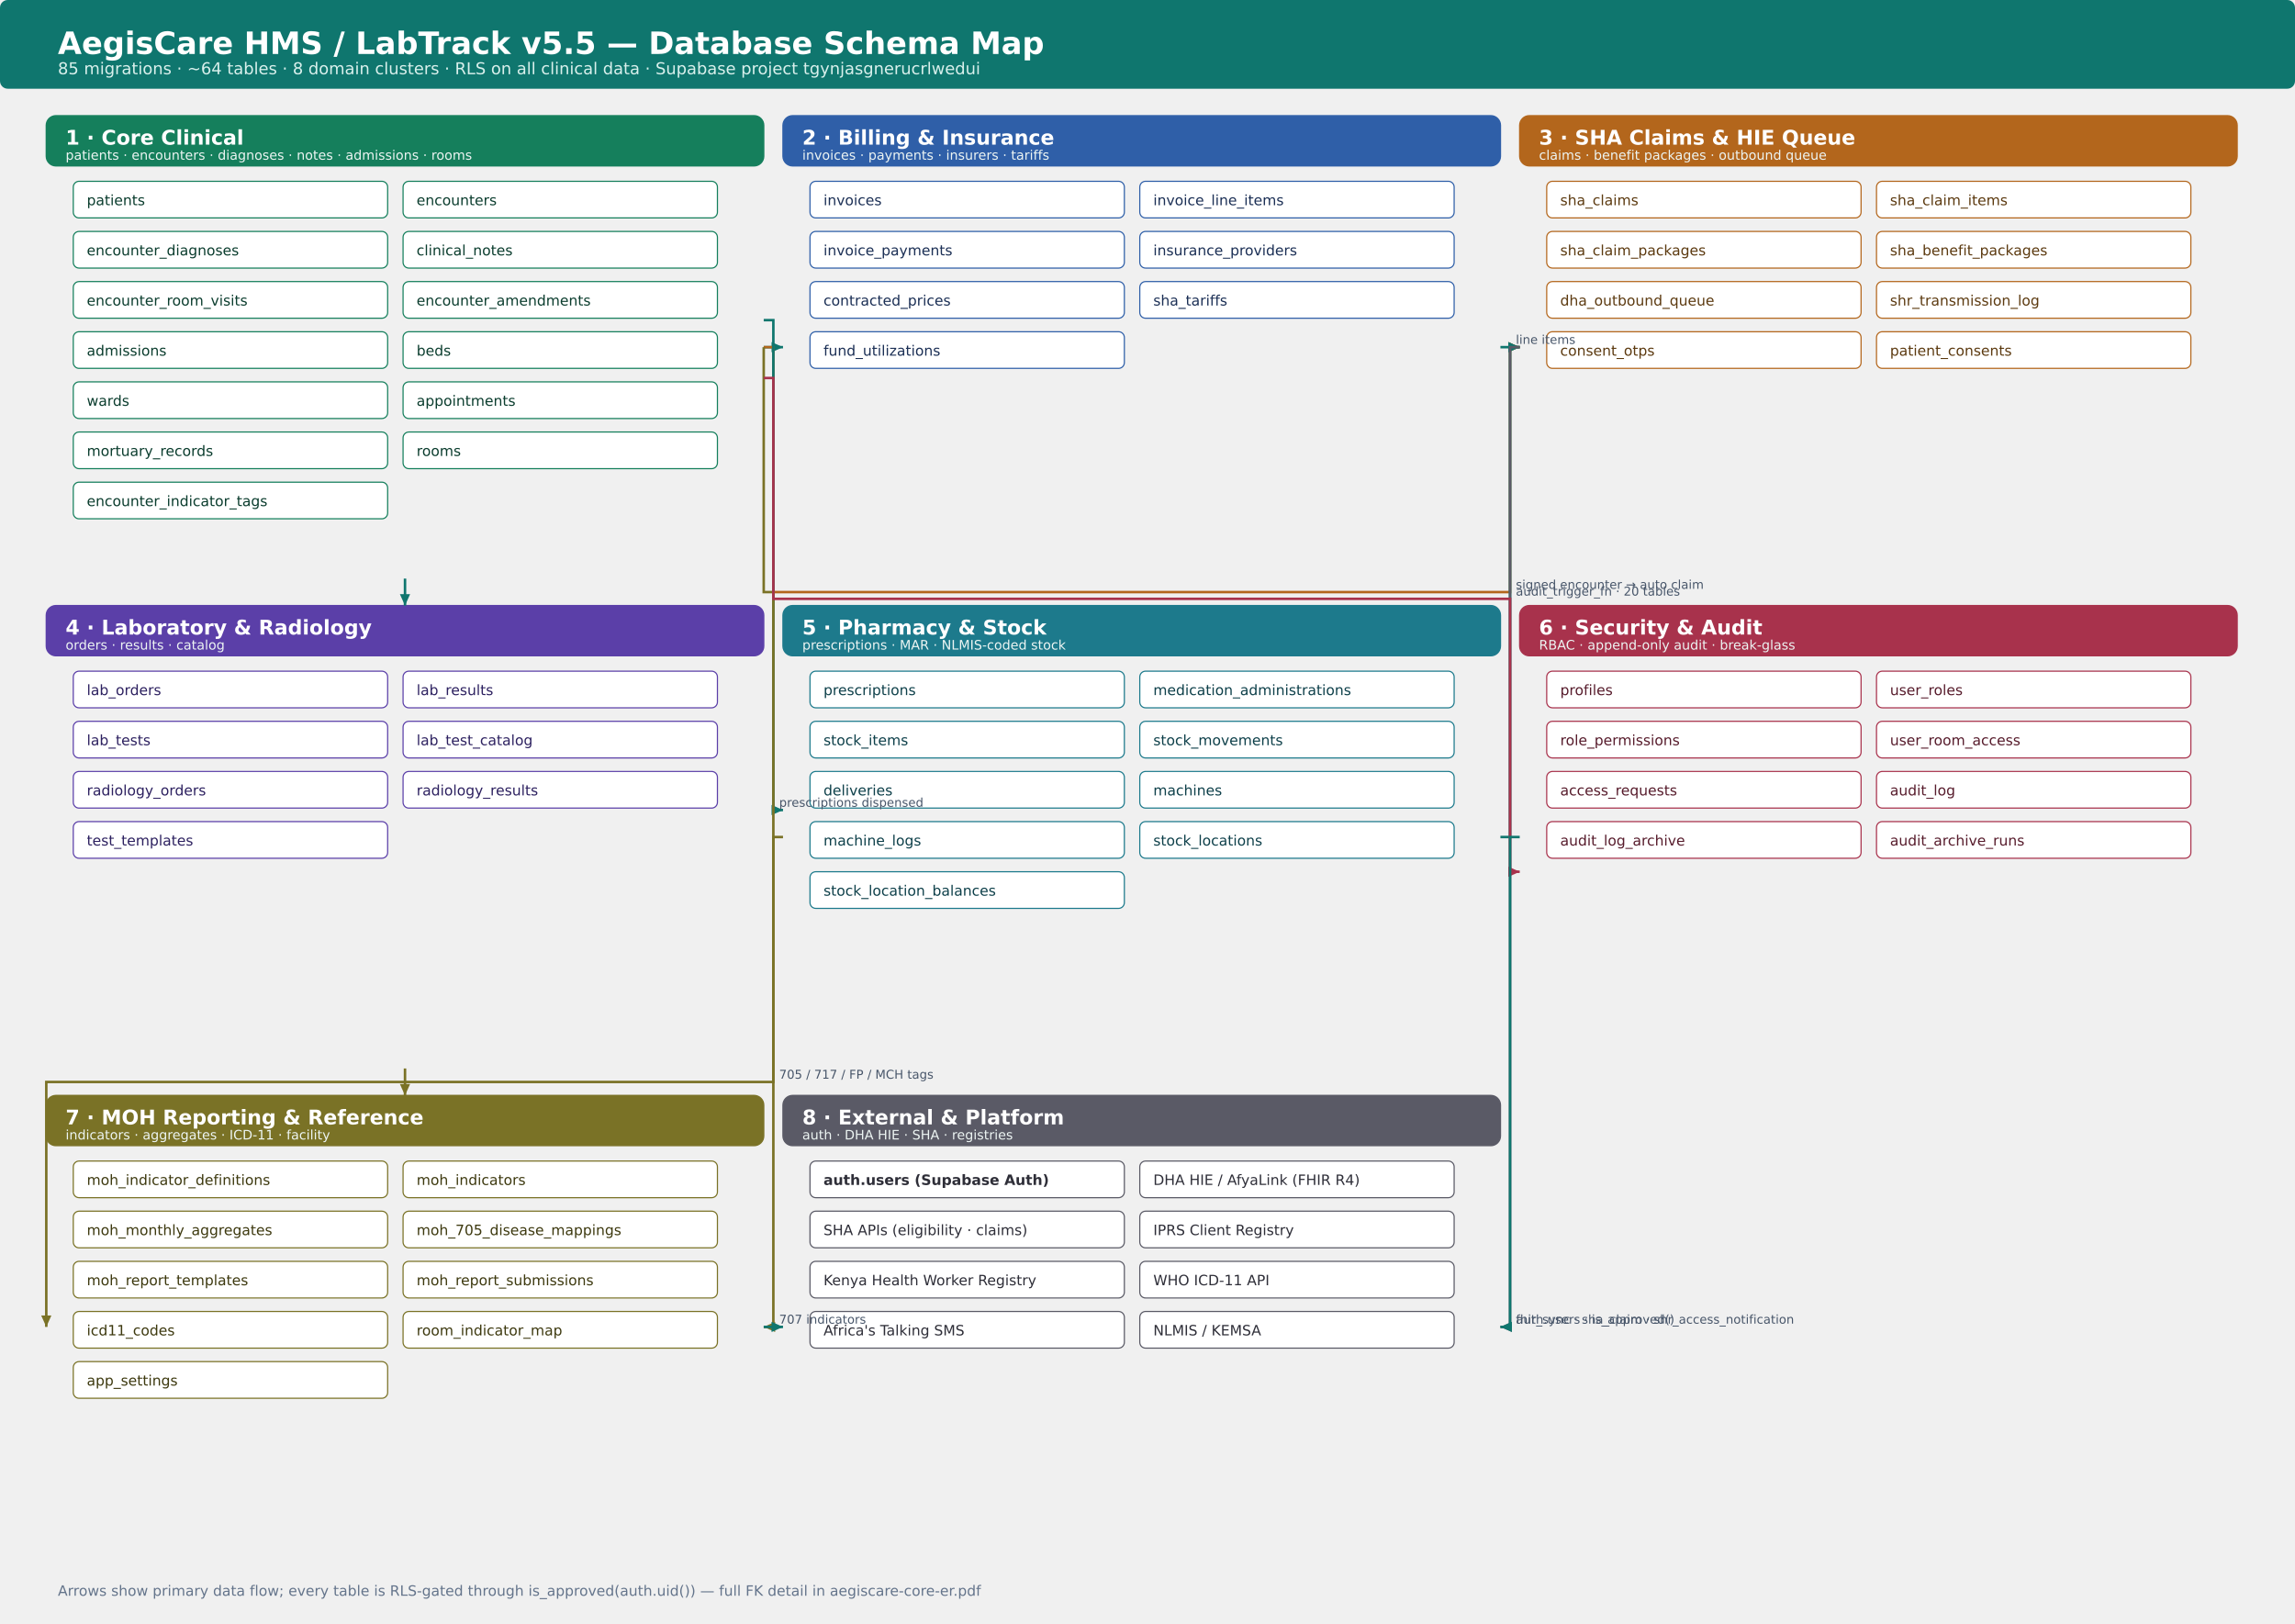
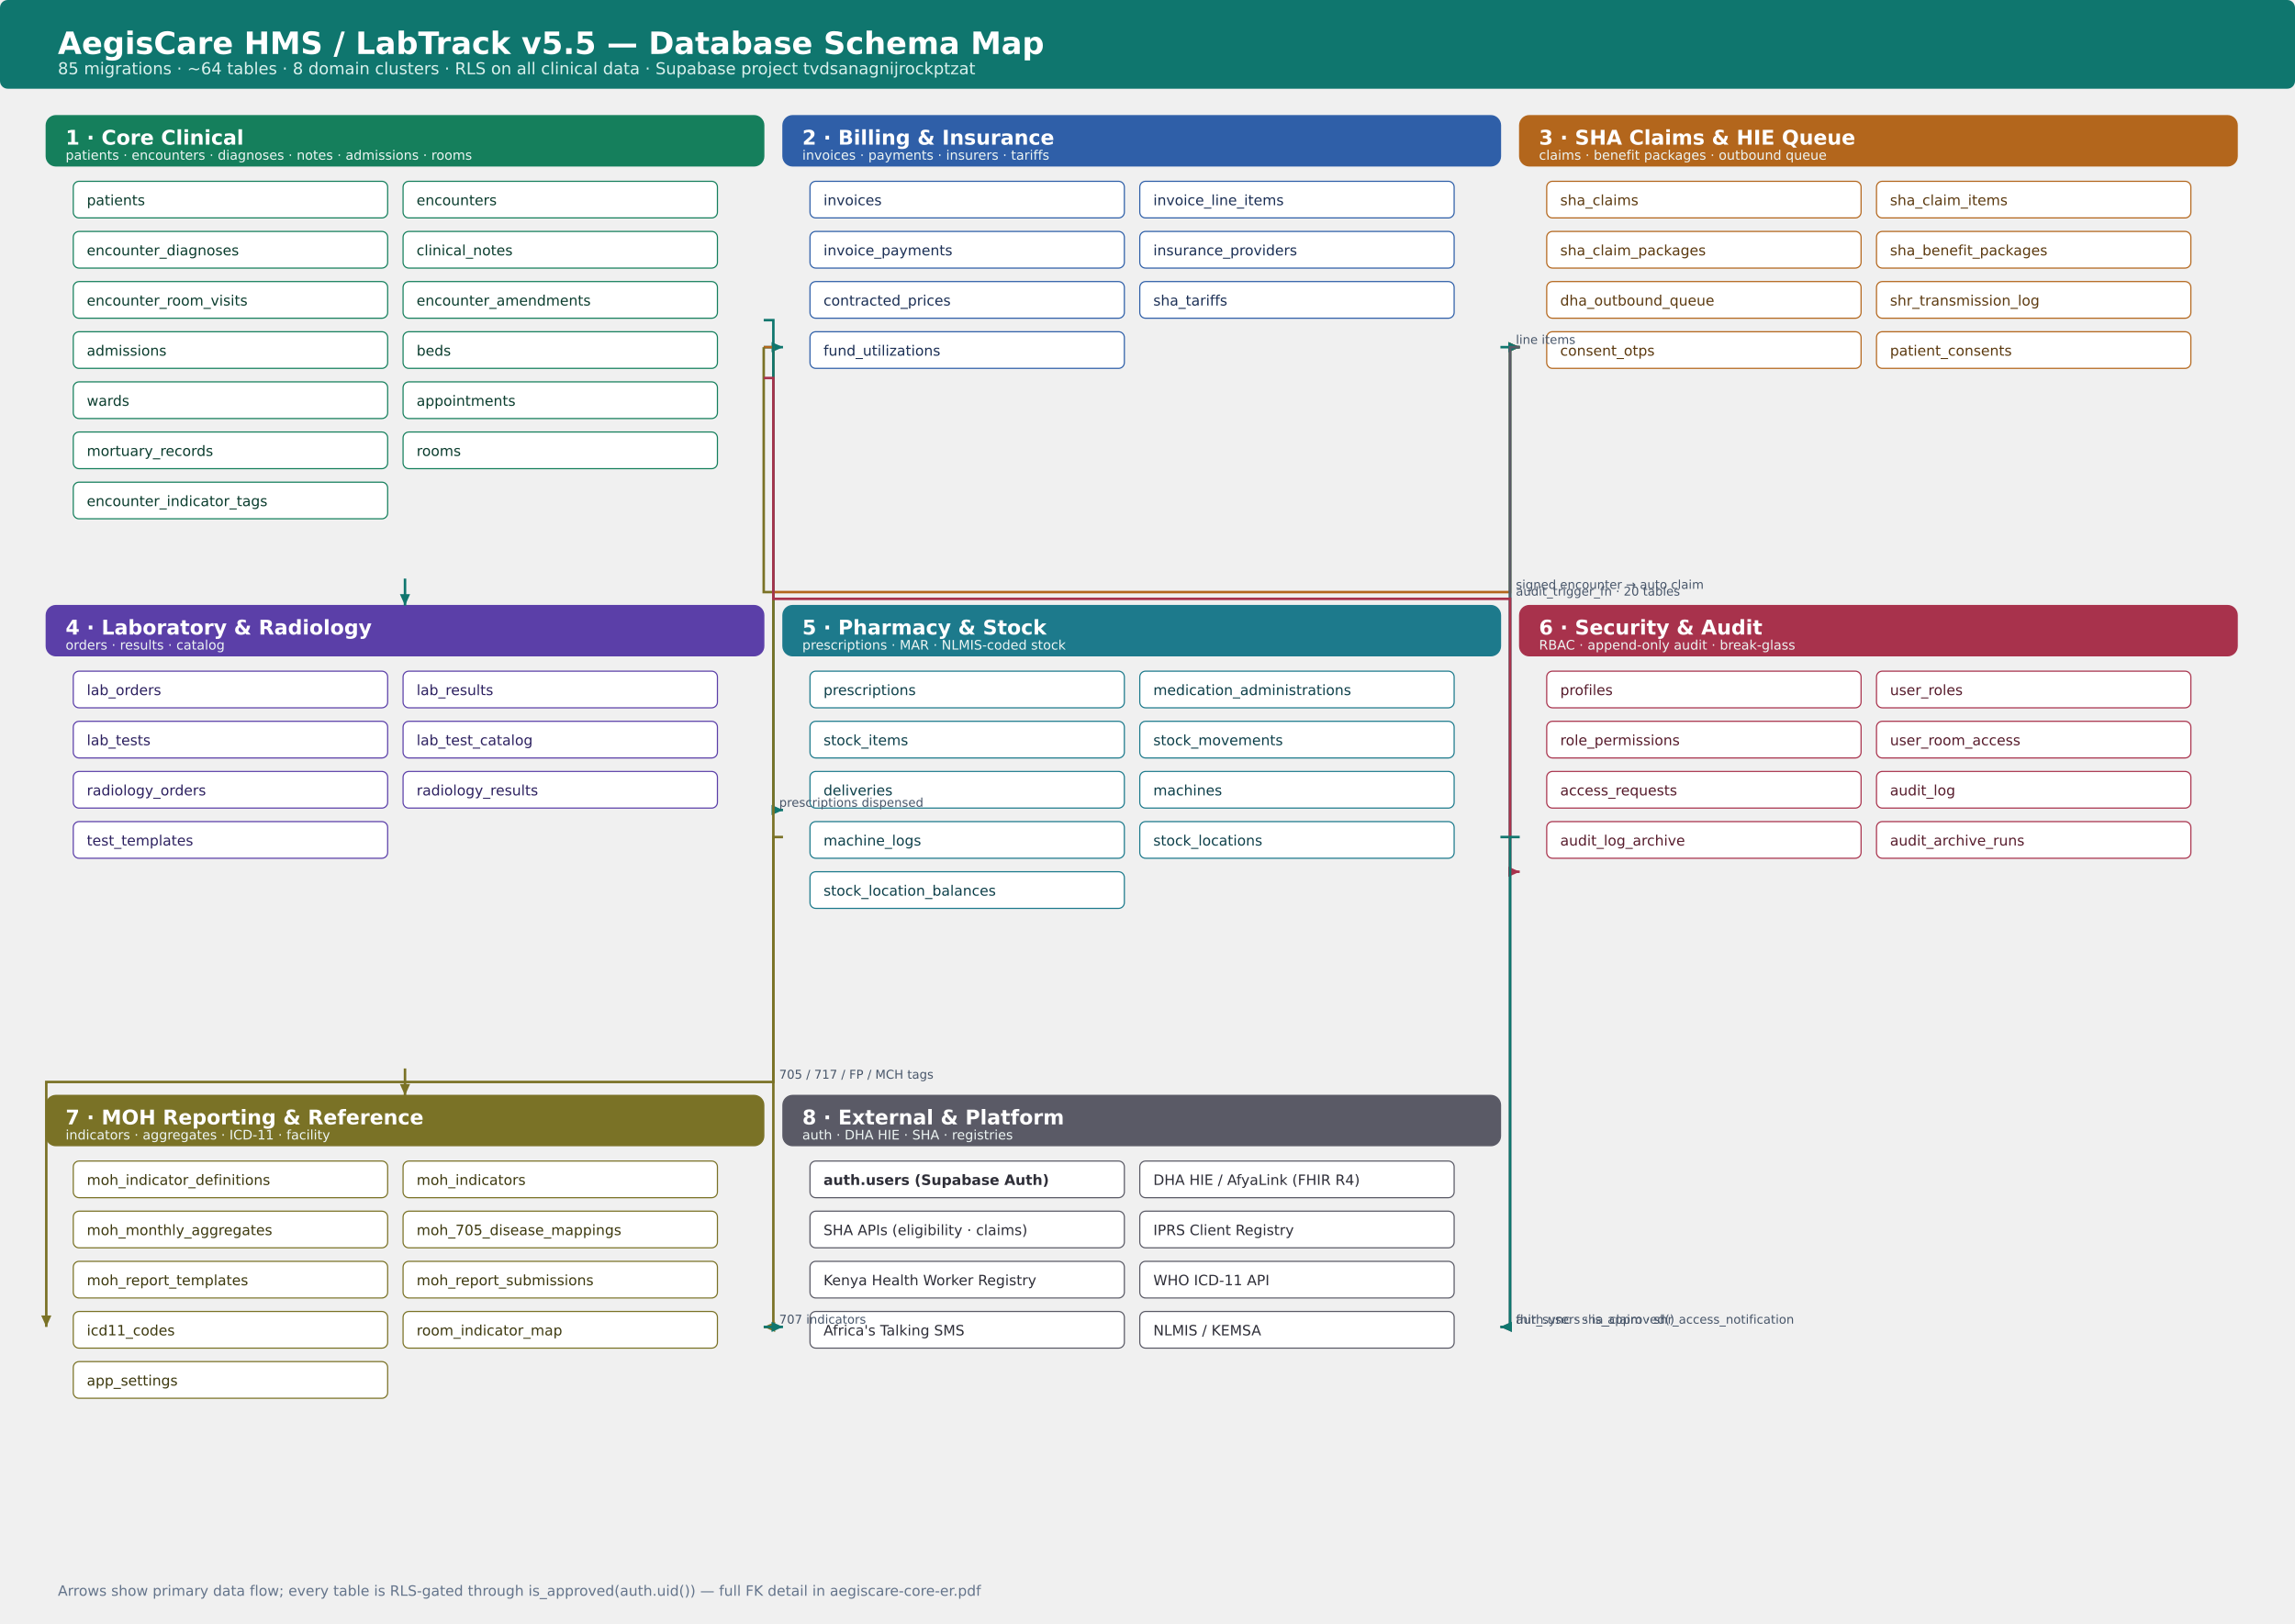
<svg xmlns="http://www.w3.org/2000/svg" width="1190" height="842" viewBox="0 0 1190 842" font-family="DejaVu Sans, sans-serif">
  <rect x="0" y="0" width="1190" height="46" rx="4" fill="#0F766E" />
  <text x="30" y="28" font-size="16" fill="#fff" font-weight="bold">AegisCare HMS / LabTrack v5.5 — Database Schema Map</text>
-   <text x="30" y="38.5" font-size="8.5" fill="#D9F0EC" font-weight="normal">85 migrations · ~64 tables · 8 domain clusters · RLS on all clinical data · Supabase project tgynjasgnerucrlwedui</text>
+   <text x="30" y="38.5" font-size="8.5" fill="#D9F0EC" font-weight="normal">85 migrations · ~64 tables · 8 domain clusters · RLS on all clinical data · Supabase project tvdsanagnijrockptzat</text>
  <rect x="24" y="60" width="372" height="26" rx="5" fill="#157F5C" stroke="#157F5C" stroke-width="0.7" />
  <text x="34" y="75" font-size="10.5" fill="#FFFFFF" font-weight="bold">1 · Core Clinical</text>
  <text x="34" y="82.8" font-size="6.8" fill="#EDF5F3" font-weight="normal">patients · encounters · diagnoses · notes · admissions · rooms</text>
  <rect x="38" y="94" width="163" height="19" rx="3" fill="#FFFFFF" stroke="#157F5C" stroke-width="0.6" />
  <text x="45" y="106.4" font-size="7.4" fill="#0B3D2E" font-weight="normal">patients</text>
  <rect x="209" y="94" width="163" height="19" rx="3" fill="#FFFFFF" stroke="#157F5C" stroke-width="0.6" />
  <text x="216" y="106.4" font-size="7.4" fill="#0B3D2E" font-weight="normal">encounters</text>
  <rect x="38" y="120" width="163" height="19" rx="3" fill="#FFFFFF" stroke="#157F5C" stroke-width="0.6" />
  <text x="45" y="132.4" font-size="7.4" fill="#0B3D2E" font-weight="normal">encounter_diagnoses</text>
  <rect x="209" y="120" width="163" height="19" rx="3" fill="#FFFFFF" stroke="#157F5C" stroke-width="0.6" />
  <text x="216" y="132.4" font-size="7.4" fill="#0B3D2E" font-weight="normal">clinical_notes</text>
  <rect x="38" y="146" width="163" height="19" rx="3" fill="#FFFFFF" stroke="#157F5C" stroke-width="0.6" />
  <text x="45" y="158.4" font-size="7.4" fill="#0B3D2E" font-weight="normal">encounter_room_visits</text>
  <rect x="209" y="146" width="163" height="19" rx="3" fill="#FFFFFF" stroke="#157F5C" stroke-width="0.6" />
  <text x="216" y="158.4" font-size="7.4" fill="#0B3D2E" font-weight="normal">encounter_amendments</text>
  <rect x="38" y="172" width="163" height="19" rx="3" fill="#FFFFFF" stroke="#157F5C" stroke-width="0.6" />
  <text x="45" y="184.4" font-size="7.4" fill="#0B3D2E" font-weight="normal">admissions</text>
  <rect x="209" y="172" width="163" height="19" rx="3" fill="#FFFFFF" stroke="#157F5C" stroke-width="0.6" />
  <text x="216" y="184.4" font-size="7.4" fill="#0B3D2E" font-weight="normal">beds</text>
  <rect x="38" y="198" width="163" height="19" rx="3" fill="#FFFFFF" stroke="#157F5C" stroke-width="0.6" />
  <text x="45" y="210.4" font-size="7.4" fill="#0B3D2E" font-weight="normal">wards</text>
  <rect x="209" y="198" width="163" height="19" rx="3" fill="#FFFFFF" stroke="#157F5C" stroke-width="0.6" />
  <text x="216" y="210.4" font-size="7.4" fill="#0B3D2E" font-weight="normal">appointments</text>
  <rect x="38" y="224" width="163" height="19" rx="3" fill="#FFFFFF" stroke="#157F5C" stroke-width="0.6" />
  <text x="45" y="236.4" font-size="7.4" fill="#0B3D2E" font-weight="normal">mortuary_records</text>
  <rect x="209" y="224" width="163" height="19" rx="3" fill="#FFFFFF" stroke="#157F5C" stroke-width="0.6" />
  <text x="216" y="236.4" font-size="7.4" fill="#0B3D2E" font-weight="normal">rooms</text>
  <rect x="38" y="250" width="163" height="19" rx="3" fill="#FFFFFF" stroke="#157F5C" stroke-width="0.6" />
  <text x="45" y="262.4" font-size="7.4" fill="#0B3D2E" font-weight="normal">encounter_indicator_tags</text>
  <rect x="406" y="60" width="372" height="26" rx="5" fill="#2F5FA8" stroke="#2F5FA8" stroke-width="0.7" />
  <text x="416" y="75" font-size="10.5" fill="#FFFFFF" font-weight="bold">2 · Billing &amp; Insurance</text>
  <text x="416" y="82.8" font-size="6.8" fill="#EDF5F3" font-weight="normal">invoices · payments · insurers · tariffs</text>
  <rect x="420" y="94" width="163" height="19" rx="3" fill="#FFFFFF" stroke="#2F5FA8" stroke-width="0.6" />
  <text x="427" y="106.4" font-size="7.4" fill="#1B2F55" font-weight="normal">invoices</text>
  <rect x="591" y="94" width="163" height="19" rx="3" fill="#FFFFFF" stroke="#2F5FA8" stroke-width="0.6" />
  <text x="598" y="106.4" font-size="7.4" fill="#1B2F55" font-weight="normal">invoice_line_items</text>
  <rect x="420" y="120" width="163" height="19" rx="3" fill="#FFFFFF" stroke="#2F5FA8" stroke-width="0.6" />
  <text x="427" y="132.4" font-size="7.4" fill="#1B2F55" font-weight="normal">invoice_payments</text>
  <rect x="591" y="120" width="163" height="19" rx="3" fill="#FFFFFF" stroke="#2F5FA8" stroke-width="0.6" />
  <text x="598" y="132.4" font-size="7.4" fill="#1B2F55" font-weight="normal">insurance_providers</text>
  <rect x="420" y="146" width="163" height="19" rx="3" fill="#FFFFFF" stroke="#2F5FA8" stroke-width="0.6" />
  <text x="427" y="158.4" font-size="7.4" fill="#1B2F55" font-weight="normal">contracted_prices</text>
  <rect x="591" y="146" width="163" height="19" rx="3" fill="#FFFFFF" stroke="#2F5FA8" stroke-width="0.6" />
  <text x="598" y="158.4" font-size="7.4" fill="#1B2F55" font-weight="normal">sha_tariffs</text>
  <rect x="420" y="172" width="163" height="19" rx="3" fill="#FFFFFF" stroke="#2F5FA8" stroke-width="0.6" />
  <text x="427" y="184.4" font-size="7.4" fill="#1B2F55" font-weight="normal">fund_utilizations</text>
  <rect x="788" y="60" width="372" height="26" rx="5" fill="#B3661C" stroke="#B3661C" stroke-width="0.7" />
  <text x="798" y="75" font-size="10.5" fill="#FFFFFF" font-weight="bold">3 · SHA Claims &amp; HIE Queue</text>
  <text x="798" y="82.8" font-size="6.8" fill="#EDF5F3" font-weight="normal">claims · benefit packages · outbound queue</text>
  <rect x="802" y="94" width="163" height="19" rx="3" fill="#FFFFFF" stroke="#B3661C" stroke-width="0.6" />
  <text x="809" y="106.4" font-size="7.4" fill="#5C3A10" font-weight="normal">sha_claims</text>
  <rect x="973" y="94" width="163" height="19" rx="3" fill="#FFFFFF" stroke="#B3661C" stroke-width="0.6" />
  <text x="980" y="106.4" font-size="7.4" fill="#5C3A10" font-weight="normal">sha_claim_items</text>
  <rect x="802" y="120" width="163" height="19" rx="3" fill="#FFFFFF" stroke="#B3661C" stroke-width="0.6" />
  <text x="809" y="132.4" font-size="7.4" fill="#5C3A10" font-weight="normal">sha_claim_packages</text>
  <rect x="973" y="120" width="163" height="19" rx="3" fill="#FFFFFF" stroke="#B3661C" stroke-width="0.6" />
  <text x="980" y="132.4" font-size="7.4" fill="#5C3A10" font-weight="normal">sha_benefit_packages</text>
  <rect x="802" y="146" width="163" height="19" rx="3" fill="#FFFFFF" stroke="#B3661C" stroke-width="0.6" />
  <text x="809" y="158.4" font-size="7.4" fill="#5C3A10" font-weight="normal">dha_outbound_queue</text>
  <rect x="973" y="146" width="163" height="19" rx="3" fill="#FFFFFF" stroke="#B3661C" stroke-width="0.6" />
  <text x="980" y="158.4" font-size="7.4" fill="#5C3A10" font-weight="normal">shr_transmission_log</text>
  <rect x="802" y="172" width="163" height="19" rx="3" fill="#FFFFFF" stroke="#B3661C" stroke-width="0.6" />
  <text x="809" y="184.4" font-size="7.4" fill="#5C3A10" font-weight="normal">consent_otps</text>
  <rect x="973" y="172" width="163" height="19" rx="3" fill="#FFFFFF" stroke="#B3661C" stroke-width="0.6" />
  <text x="980" y="184.4" font-size="7.4" fill="#5C3A10" font-weight="normal">patient_consents</text>
  <rect x="24" y="314" width="372" height="26" rx="5" fill="#5B3FA8" stroke="#5B3FA8" stroke-width="0.7" />
  <text x="34" y="329" font-size="10.5" fill="#FFFFFF" font-weight="bold">4 · Laboratory &amp; Radiology</text>
  <text x="34" y="336.8" font-size="6.8" fill="#EDF5F3" font-weight="normal">orders · results · catalog</text>
  <rect x="38" y="348" width="163" height="19" rx="3" fill="#FFFFFF" stroke="#5B3FA8" stroke-width="0.6" />
  <text x="45" y="360.4" font-size="7.4" fill="#2D2160" font-weight="normal">lab_orders</text>
  <rect x="209" y="348" width="163" height="19" rx="3" fill="#FFFFFF" stroke="#5B3FA8" stroke-width="0.6" />
  <text x="216" y="360.4" font-size="7.4" fill="#2D2160" font-weight="normal">lab_results</text>
  <rect x="38" y="374" width="163" height="19" rx="3" fill="#FFFFFF" stroke="#5B3FA8" stroke-width="0.6" />
  <text x="45" y="386.4" font-size="7.4" fill="#2D2160" font-weight="normal">lab_tests</text>
  <rect x="209" y="374" width="163" height="19" rx="3" fill="#FFFFFF" stroke="#5B3FA8" stroke-width="0.6" />
  <text x="216" y="386.4" font-size="7.4" fill="#2D2160" font-weight="normal">lab_test_catalog</text>
  <rect x="38" y="400" width="163" height="19" rx="3" fill="#FFFFFF" stroke="#5B3FA8" stroke-width="0.6" />
  <text x="45" y="412.4" font-size="7.4" fill="#2D2160" font-weight="normal">radiology_orders</text>
  <rect x="209" y="400" width="163" height="19" rx="3" fill="#FFFFFF" stroke="#5B3FA8" stroke-width="0.6" />
  <text x="216" y="412.4" font-size="7.4" fill="#2D2160" font-weight="normal">radiology_results</text>
  <rect x="38" y="426" width="163" height="19" rx="3" fill="#FFFFFF" stroke="#5B3FA8" stroke-width="0.6" />
  <text x="45" y="438.4" font-size="7.4" fill="#2D2160" font-weight="normal">test_templates</text>
  <rect x="406" y="314" width="372" height="26" rx="5" fill="#1D7A8C" stroke="#1D7A8C" stroke-width="0.7" />
  <text x="416" y="329" font-size="10.5" fill="#FFFFFF" font-weight="bold">5 · Pharmacy &amp; Stock</text>
  <text x="416" y="336.8" font-size="6.8" fill="#EDF5F3" font-weight="normal">prescriptions · MAR · NLMIS-coded stock</text>
  <rect x="420" y="348" width="163" height="19" rx="3" fill="#FFFFFF" stroke="#1D7A8C" stroke-width="0.6" />
  <text x="427" y="360.4" font-size="7.4" fill="#0E404A" font-weight="normal">prescriptions</text>
  <rect x="591" y="348" width="163" height="19" rx="3" fill="#FFFFFF" stroke="#1D7A8C" stroke-width="0.6" />
  <text x="598" y="360.4" font-size="7.4" fill="#0E404A" font-weight="normal">medication_administrations</text>
  <rect x="420" y="374" width="163" height="19" rx="3" fill="#FFFFFF" stroke="#1D7A8C" stroke-width="0.6" />
  <text x="427" y="386.4" font-size="7.4" fill="#0E404A" font-weight="normal">stock_items</text>
  <rect x="591" y="374" width="163" height="19" rx="3" fill="#FFFFFF" stroke="#1D7A8C" stroke-width="0.6" />
  <text x="598" y="386.4" font-size="7.4" fill="#0E404A" font-weight="normal">stock_movements</text>
  <rect x="420" y="400" width="163" height="19" rx="3" fill="#FFFFFF" stroke="#1D7A8C" stroke-width="0.6" />
  <text x="427" y="412.4" font-size="7.4" fill="#0E404A" font-weight="normal">deliveries</text>
  <rect x="591" y="400" width="163" height="19" rx="3" fill="#FFFFFF" stroke="#1D7A8C" stroke-width="0.6" />
  <text x="598" y="412.4" font-size="7.4" fill="#0E404A" font-weight="normal">machines</text>
  <rect x="420" y="426" width="163" height="19" rx="3" fill="#FFFFFF" stroke="#1D7A8C" stroke-width="0.6" />
  <text x="427" y="438.4" font-size="7.4" fill="#0E404A" font-weight="normal">machine_logs</text>
  <rect x="591" y="426" width="163" height="19" rx="3" fill="#FFFFFF" stroke="#1D7A8C" stroke-width="0.6" />
  <text x="598" y="438.4" font-size="7.4" fill="#0E404A" font-weight="normal">stock_locations</text>
  <rect x="420" y="452" width="163" height="19" rx="3" fill="#FFFFFF" stroke="#1D7A8C" stroke-width="0.6" />
  <text x="427" y="464.4" font-size="7.4" fill="#0E404A" font-weight="normal">stock_location_balances</text>
  <rect x="788" y="314" width="372" height="26" rx="5" fill="#A8324C" stroke="#A8324C" stroke-width="0.7" />
  <text x="798" y="329" font-size="10.5" fill="#FFFFFF" font-weight="bold">6 · Security &amp; Audit</text>
  <text x="798" y="336.8" font-size="6.8" fill="#EDF5F3" font-weight="normal">RBAC · append-only audit · break-glass</text>
  <rect x="802" y="348" width="163" height="19" rx="3" fill="#FFFFFF" stroke="#A8324C" stroke-width="0.6" />
  <text x="809" y="360.4" font-size="7.4" fill="#571C2C" font-weight="normal">profiles</text>
  <rect x="973" y="348" width="163" height="19" rx="3" fill="#FFFFFF" stroke="#A8324C" stroke-width="0.6" />
  <text x="980" y="360.4" font-size="7.4" fill="#571C2C" font-weight="normal">user_roles</text>
  <rect x="802" y="374" width="163" height="19" rx="3" fill="#FFFFFF" stroke="#A8324C" stroke-width="0.6" />
  <text x="809" y="386.4" font-size="7.4" fill="#571C2C" font-weight="normal">role_permissions</text>
  <rect x="973" y="374" width="163" height="19" rx="3" fill="#FFFFFF" stroke="#A8324C" stroke-width="0.6" />
  <text x="980" y="386.4" font-size="7.4" fill="#571C2C" font-weight="normal">user_room_access</text>
  <rect x="802" y="400" width="163" height="19" rx="3" fill="#FFFFFF" stroke="#A8324C" stroke-width="0.6" />
  <text x="809" y="412.4" font-size="7.4" fill="#571C2C" font-weight="normal">access_requests</text>
  <rect x="973" y="400" width="163" height="19" rx="3" fill="#FFFFFF" stroke="#A8324C" stroke-width="0.6" />
  <text x="980" y="412.4" font-size="7.4" fill="#571C2C" font-weight="normal">audit_log</text>
  <rect x="802" y="426" width="163" height="19" rx="3" fill="#FFFFFF" stroke="#A8324C" stroke-width="0.6" />
  <text x="809" y="438.4" font-size="7.4" fill="#571C2C" font-weight="normal">audit_log_archive</text>
  <rect x="973" y="426" width="163" height="19" rx="3" fill="#FFFFFF" stroke="#A8324C" stroke-width="0.6" />
  <text x="980" y="438.4" font-size="7.4" fill="#571C2C" font-weight="normal">audit_archive_runs</text>
  <rect x="24" y="568" width="372" height="26" rx="5" fill="#7A7226" stroke="#7A7226" stroke-width="0.7" />
  <text x="34" y="583" font-size="10.5" fill="#FFFFFF" font-weight="bold">7 · MOH Reporting &amp; Reference</text>
  <text x="34" y="590.8" font-size="6.8" fill="#EDF5F3" font-weight="normal">indicators · aggregates · ICD-11 · facility</text>
  <rect x="38" y="602" width="163" height="19" rx="3" fill="#FFFFFF" stroke="#7A7226" stroke-width="0.6" />
  <text x="45" y="614.4" font-size="7.4" fill="#3D390F" font-weight="normal">moh_indicator_definitions</text>
  <rect x="209" y="602" width="163" height="19" rx="3" fill="#FFFFFF" stroke="#7A7226" stroke-width="0.6" />
  <text x="216" y="614.4" font-size="7.4" fill="#3D390F" font-weight="normal">moh_indicators</text>
  <rect x="38" y="628" width="163" height="19" rx="3" fill="#FFFFFF" stroke="#7A7226" stroke-width="0.6" />
  <text x="45" y="640.4" font-size="7.4" fill="#3D390F" font-weight="normal">moh_monthly_aggregates</text>
  <rect x="209" y="628" width="163" height="19" rx="3" fill="#FFFFFF" stroke="#7A7226" stroke-width="0.6" />
  <text x="216" y="640.4" font-size="7.4" fill="#3D390F" font-weight="normal">moh_705_disease_mappings</text>
  <rect x="38" y="654" width="163" height="19" rx="3" fill="#FFFFFF" stroke="#7A7226" stroke-width="0.6" />
  <text x="45" y="666.4" font-size="7.4" fill="#3D390F" font-weight="normal">moh_report_templates</text>
  <rect x="209" y="654" width="163" height="19" rx="3" fill="#FFFFFF" stroke="#7A7226" stroke-width="0.6" />
  <text x="216" y="666.4" font-size="7.4" fill="#3D390F" font-weight="normal">moh_report_submissions</text>
  <rect x="38" y="680" width="163" height="19" rx="3" fill="#FFFFFF" stroke="#7A7226" stroke-width="0.6" />
  <text x="45" y="692.4" font-size="7.4" fill="#3D390F" font-weight="normal">icd11_codes</text>
  <rect x="209" y="680" width="163" height="19" rx="3" fill="#FFFFFF" stroke="#7A7226" stroke-width="0.6" />
  <text x="216" y="692.4" font-size="7.4" fill="#3D390F" font-weight="normal">room_indicator_map</text>
  <rect x="38" y="706" width="163" height="19" rx="3" fill="#FFFFFF" stroke="#7A7226" stroke-width="0.6" />
  <text x="45" y="718.4" font-size="7.4" fill="#3D390F" font-weight="normal">app_settings</text>
  <rect x="406" y="568" width="372" height="26" rx="5" fill="#5A5A66" stroke="#5A5A66" stroke-width="0.7" />
  <text x="416" y="583" font-size="10.5" fill="#FFFFFF" font-weight="bold">8 · External &amp; Platform</text>
  <text x="416" y="590.8" font-size="6.8" fill="#EDF5F3" font-weight="normal">auth · DHA HIE · SHA · registries</text>
  <rect x="420" y="602" width="163" height="19" rx="3" fill="#FFFFFF" stroke="#5A5A66" stroke-width="0.6" />
  <text x="427" y="614.4" font-size="7.4" fill="#2E2E38" font-weight="bold">auth.users (Supabase Auth)</text>
  <rect x="591" y="602" width="163" height="19" rx="3" fill="#FFFFFF" stroke="#5A5A66" stroke-width="0.6" />
  <text x="598" y="614.4" font-size="7.4" fill="#2E2E38" font-weight="normal">DHA HIE / AfyaLink (FHIR R4)</text>
  <rect x="420" y="628" width="163" height="19" rx="3" fill="#FFFFFF" stroke="#5A5A66" stroke-width="0.6" />
  <text x="427" y="640.4" font-size="7.4" fill="#2E2E38" font-weight="normal">SHA APIs (eligibility · claims)</text>
  <rect x="591" y="628" width="163" height="19" rx="3" fill="#FFFFFF" stroke="#5A5A66" stroke-width="0.6" />
  <text x="598" y="640.4" font-size="7.4" fill="#2E2E38" font-weight="normal">IPRS Client Registry</text>
  <rect x="420" y="654" width="163" height="19" rx="3" fill="#FFFFFF" stroke="#5A5A66" stroke-width="0.6" />
  <text x="427" y="666.4" font-size="7.4" fill="#2E2E38" font-weight="normal">Kenya Health Worker Registry</text>
  <rect x="591" y="654" width="163" height="19" rx="3" fill="#FFFFFF" stroke="#5A5A66" stroke-width="0.6" />
  <text x="598" y="666.4" font-size="7.4" fill="#2E2E38" font-weight="normal">WHO ICD-11 API</text>
  <rect x="420" y="680" width="163" height="19" rx="3" fill="#FFFFFF" stroke="#5A5A66" stroke-width="0.6" />
  <text x="427" y="692.4" font-size="7.4" fill="#2E2E38" font-weight="normal">Africa's Talking SMS</text>
  <rect x="591" y="680" width="163" height="19" rx="3" fill="#FFFFFF" stroke="#5A5A66" stroke-width="0.6" />
  <text x="598" y="692.4" font-size="7.4" fill="#2E2E38" font-weight="normal">NLMIS / KEMSA</text>
  <line x1="396" y1="180" x2="406" y2="180" stroke="#0F766E" stroke-width="1.3" />
  <polygon points="406,180 400.065,182.65 400.065,177.35" fill="#0F766E" />
  <line x1="778" y1="180" x2="788" y2="180" stroke="#0F766E" stroke-width="1.3" />
  <polygon points="788,180 782.065,182.65 782.065,177.35" fill="#0F766E" />
  <path d="M 396 180 L 401 180 L 401 307 L 783 307 L 783 180 L 788 180" fill="none" stroke="#B3661C" stroke-width="1.3" />
  <polygon points="788,180 782.065,182.65 782.065,177.35" fill="#B3661C" />
  <text x="786" y="305.3" font-size="6.3" fill="#475569" font-weight="normal">signed encounter → auto claim</text>
  <line x1="210" y1="300" x2="210" y2="314" stroke="#0F766E" stroke-width="1.3" />
  <polygon points="210,314 207.35,308.065 212.65,308.065" fill="#0F766E" />
  <path d="M 396 166 L 401 166 L 401 420 L 406 420" fill="none" stroke="#0F766E" stroke-width="1.3" />
  <polygon points="406,420 400.065,422.65 400.065,417.35" fill="#0F766E" />
  <text x="404" y="418.3" font-size="6.3" fill="#475569" font-weight="normal">prescriptions dispensed</text>
  <path d="M 778 434 L 783 434 L 783 180 L 788 180" fill="none" stroke="#0F766E" stroke-width="1.3" />
  <polygon points="788,180 782.065,182.65 782.065,177.35" fill="#0F766E" />
  <text x="786" y="178.3" font-size="6.3" fill="#475569" font-weight="normal">line items</text>
  <line x1="210" y1="554" x2="210" y2="568" stroke="#7A7226" stroke-width="1.3" />
  <polygon points="210,568 207.35,562.065 212.65,562.065" fill="#7A7226" />
  <path d="M 396 180 L 396 307 L 401 307 L 401 561 L 24 561 L 24 688" fill="none" stroke="#7A7226" stroke-width="1.3" />
  <polygon points="24,688 21.35,682.065 26.65,682.065" fill="#7A7226" />
  <text x="404" y="559.3" font-size="6.3" fill="#475569" font-weight="normal">705 / 717 / FP / MCH tags</text>
  <path d="M 406 434 L 401 434 L 401 688 L 396 688" fill="none" stroke="#7A7226" stroke-width="1.3" />
  <polygon points="396,688 401.935,685.35 401.935,690.65" fill="#7A7226" />
  <text x="404" y="686.3" font-size="6.3" fill="#475569" font-weight="normal">707 indicators</text>
  <path d="M 788 180 L 783 180 L 783 688 L 778 688" fill="none" stroke="#5A5A66" stroke-width="1.3" />
  <polygon points="778,688 783.935,685.35 783.935,690.65" fill="#5A5A66" />
  <text x="786" y="686.3" font-size="6.3" fill="#475569" font-weight="normal">fhir_sync · sha_claim · shr_access_notification</text>
  <path d="M 396 196 L 401 196 L 401 310.5 L 783 310.5 L 783 452 L 788 452" fill="none" stroke="#A8324C" stroke-width="1.3" />
  <polygon points="788,452 782.065,454.65 782.065,449.35" fill="#A8324C" />
  <text x="786" y="308.8" font-size="6.3" fill="#475569" font-weight="normal">audit_trigger_fn · 20 tables</text>
  <path d="M 788 434 L 783 434 L 783 688 L 778 688" fill="none" stroke="#0F766E" stroke-width="1.3" />
  <polygon points="778,688 783.935,685.35 783.935,690.65" fill="#0F766E" />
  <text x="786" y="686.3" font-size="6.3" fill="#475569" font-weight="normal">auth.users · is_approved()</text>
  <line x1="396" y1="688" x2="406" y2="688" stroke="#0F766E" stroke-width="1.3" />
  <polygon points="406,688 400.065,690.65 400.065,685.35" fill="#0F766E" />
  <text x="30" y="827.4" font-size="7.4" fill="#64748B" font-weight="normal">Arrows show primary data flow; every table is RLS-gated through is_approved(auth.uid()) — full FK detail in aegiscare-core-er.pdf</text>
</svg>
